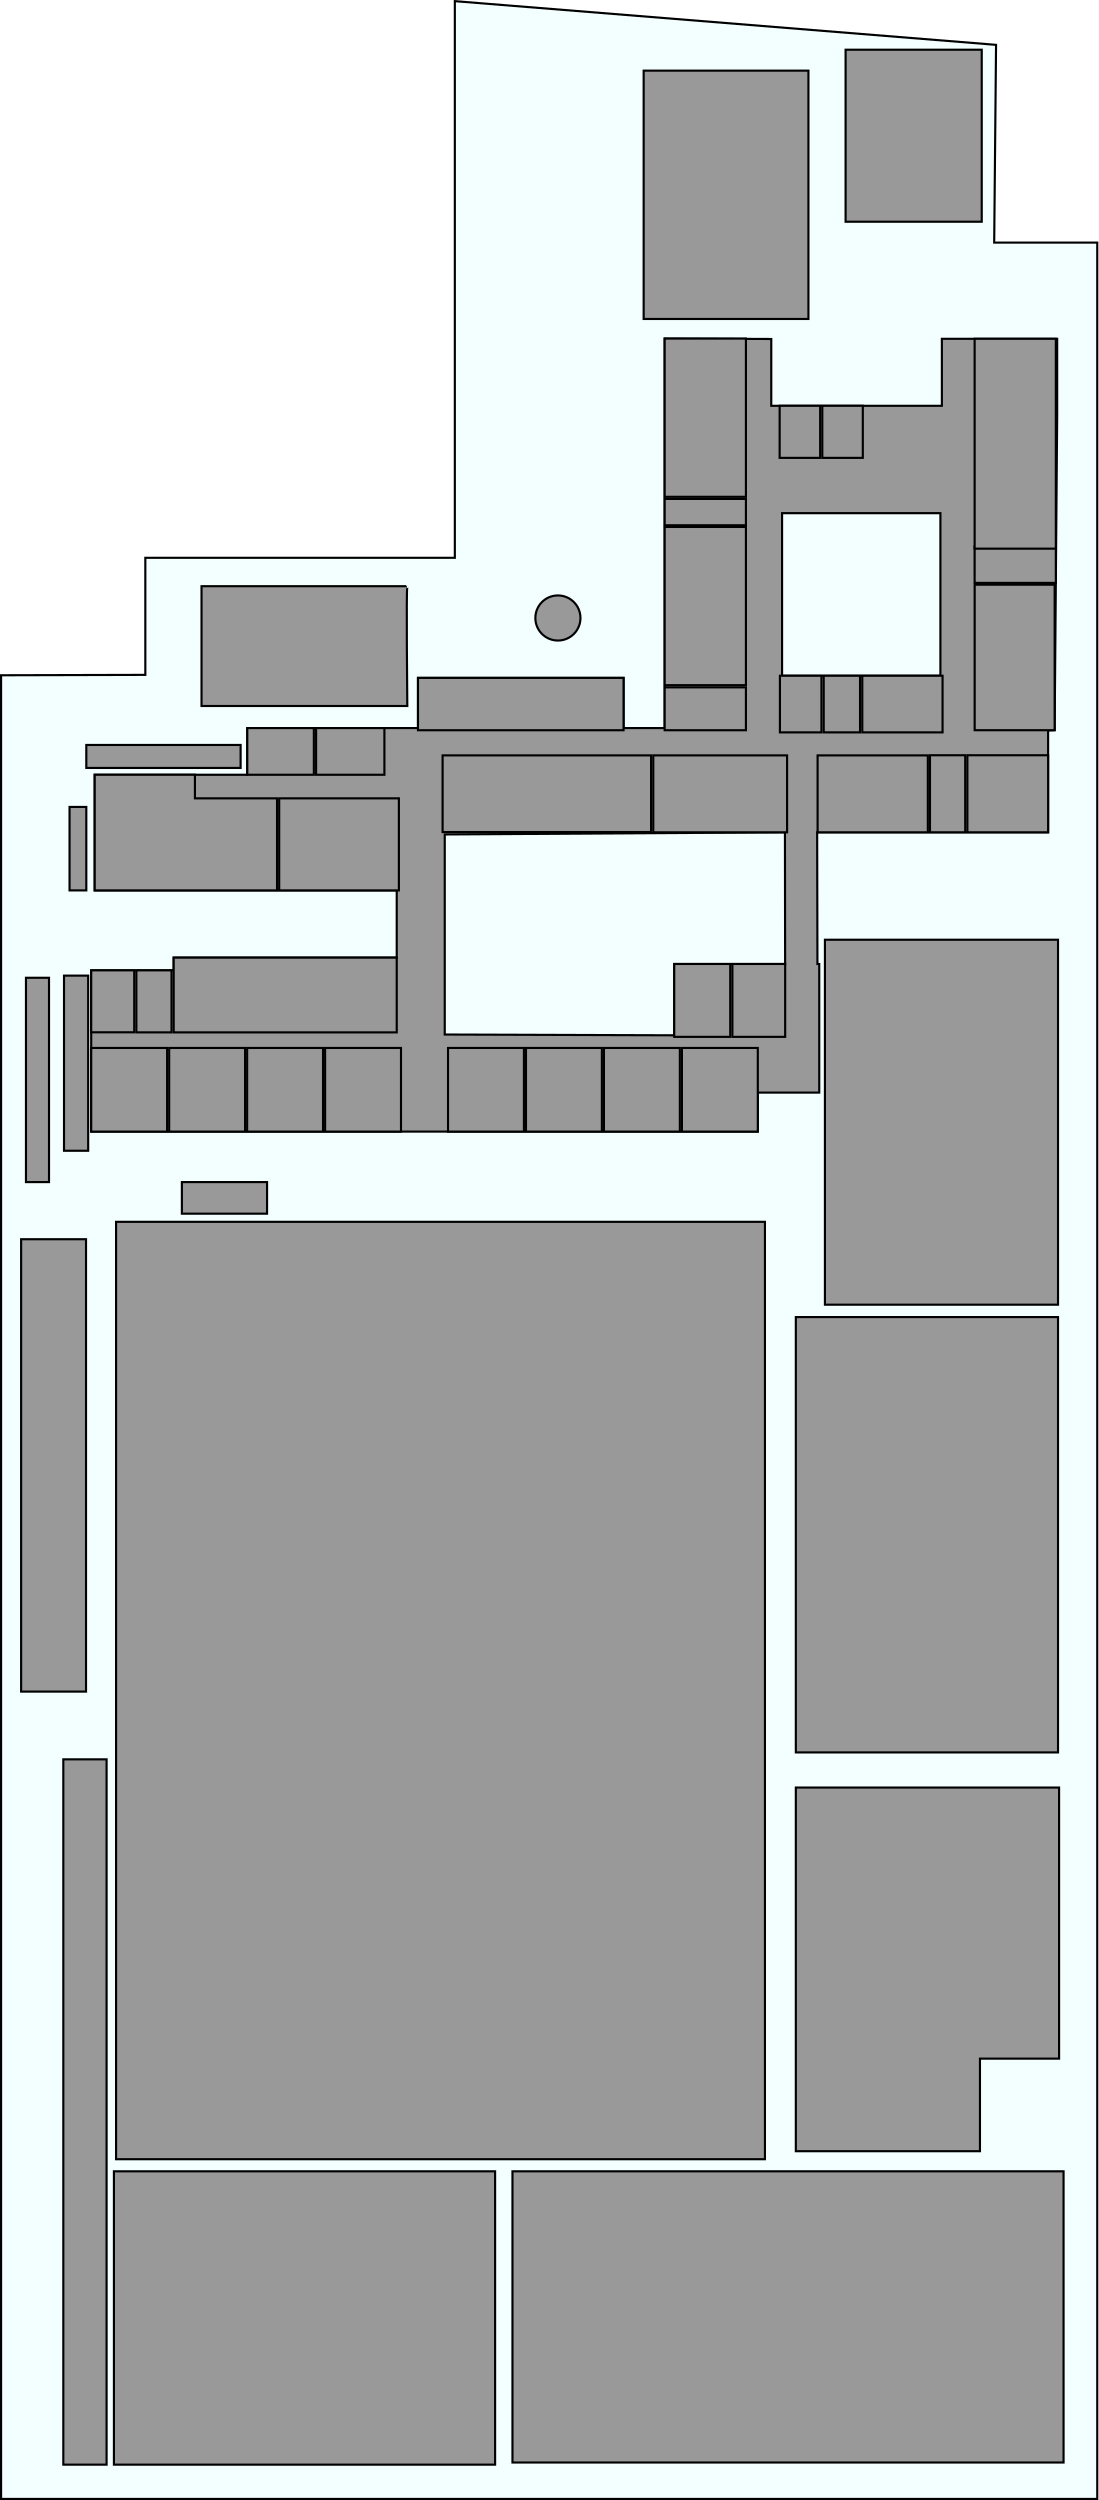
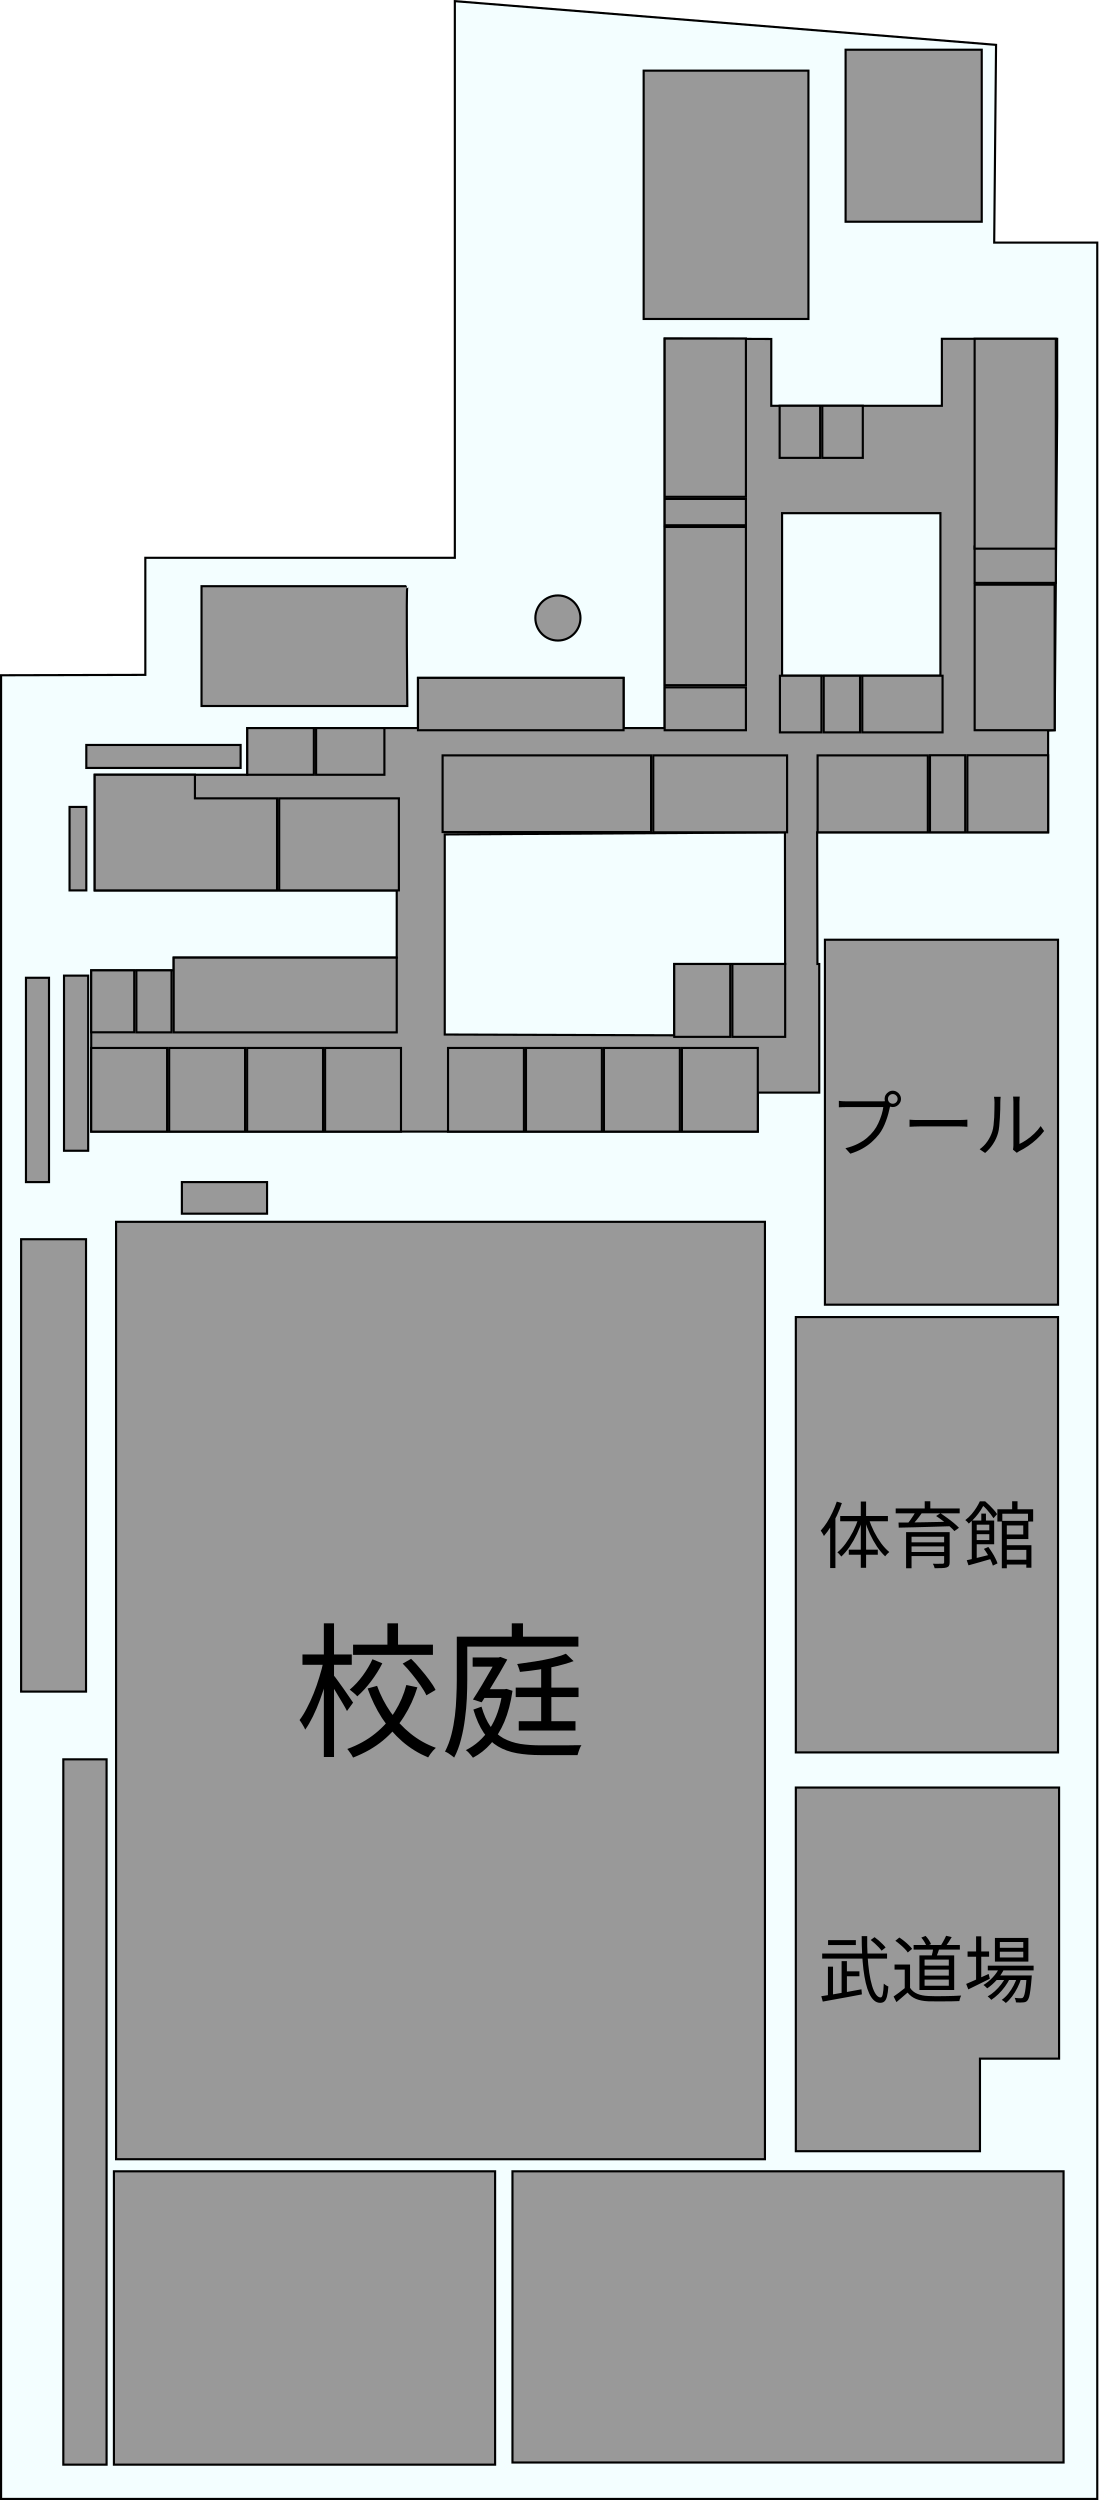
<svg xmlns="http://www.w3.org/2000/svg" width="127.858mm" height="291.028mm" viewBox="0 0 127.858 291.028" version="1.1" id="svg5" xml:space="preserve">
  <defs id="defs2">
+     <rect x="98.762" y="682" width="200.8" height="97" id="rect1" />
    <rect x="221.957" y="452.329" width="33.662" height="25.322" id="rect6242" />
    <rect x="203.971" y="482.75" width="35.894" height="26.724" id="rect5818" />
    <rect x="387.819" y="249.959" width="51.988" height="23.519" id="rect2999" />
    <rect x="262.133" y="687.026" width="205.255" height="110.758" id="rect2566" />
    <clipPath clipPathUnits="userSpaceOnUse" id="clipPath413">
      <rect style="fill:#999999;stroke:#b3b3b3;stroke-width:1;stop-color:#000000" id="rect415" width="68.039" height="159.657" x="73.197" y="64.845" transform="rotate(20)" />
    </clipPath>
    <clipPath clipPathUnits="userSpaceOnUse" id="clipPath435">
      <rect style="fill:#999999;stroke:#b3b3b3;stroke-width:1;stop-color:#000000" id="rect437" width="112.2" height="169.863" x="-47.937" y="81.979" />
    </clipPath>
    <clipPath clipPathUnits="userSpaceOnUse" id="clipPath1766">
      <rect style="opacity:1;fill:#999999;stroke:#b3b3b3;stroke-width:1;stop-color:#000000" id="rect1768" width="138.042" height="298.682" x="0" y="40.774" transform="rotate(20)" />
    </clipPath>
    <rect x="262.133" y="687.026" width="205.255" height="110.758" id="rect2566-0" />
    <rect x="262.133" y="687.026" width="205.255" height="110.758" id="rect2566-0-3" />
    <rect x="262.133" y="687.026" width="205.255" height="110.758" id="rect2566-5" />
    <rect x="262.133" y="687.026" width="205.255" height="110.758" id="rect2566-5-4" />
    <rect x="262.133" y="687.026" width="205.255" height="110.758" id="rect2566-5-4-6" />
    <rect x="262.133" y="687.026" width="205.255" height="110.758" id="rect2566-5-4-6-4" />
    <rect x="262.133" y="687.026" width="205.255" height="110.758" id="rect2566-5-4-6-4-1" />
    <rect x="203.971" y="482.75" width="35.894" height="26.724" id="rect5818-2" />
    <rect x="203.971" y="482.75" width="35.894" height="26.724" id="rect5818-0" />
    <rect x="203.971" y="482.75" width="35.894" height="26.724" id="rect5818-6" />
    <rect x="203.971" y="482.75" width="35.894" height="26.724" id="rect5818-3" />
    <rect x="203.971" y="482.75" width="35.894" height="26.724" id="rect5818-31" />
    <rect x="203.971" y="482.75" width="35.894" height="26.724" id="rect5818-9" />
    <rect x="203.971" y="482.75" width="35.894" height="26.724" id="rect5818-8" />
    <rect x="203.971" y="482.75" width="61.913" height="22.474" id="rect5818-0-9" />
    <rect x="221.957" y="452.329" width="33.662" height="25.322" id="rect6242-3" />
    <rect x="203.971" y="482.75" width="54.861" height="26.371" id="rect5818-0-0" />
    <rect x="203.971" y="482.75" width="74.66" height="24.073" id="rect5818-0-0-1" />
    <rect x="221.957" y="452.329" width="33.662" height="25.322" id="rect6242-3-6" />
    <rect x="203.971" y="482.75" width="61.913" height="22.474" id="rect5818-0-9-8" />
    <rect x="203.971" y="482.75" width="113.018" height="24.474" id="rect5818-0-9-8-5" />
    <rect x="203.971" y="482.75" width="61.913" height="22.474" id="rect5818-0-9-8-1" />
    <rect x="203.971" y="482.75" width="61.913" height="22.474" id="rect5818-0-9-8-1-6" />
    <rect x="221.957" y="452.329" width="33.662" height="25.322" id="rect6242-3-6-9" />
    <rect x="203.971" y="482.75" width="61.913" height="22.474" id="rect5818-0-9-8-1-6-8" />
    <rect x="203.971" y="482.75" width="61.913" height="22.474" id="rect5818-0-9-8-1-6-8-6" />
    <rect x="203.971" y="482.75" width="61.913" height="22.474" id="rect5818-0-9-8-1-6-8-8" />
    <rect x="203.971" y="482.75" width="61.913" height="22.474" id="rect5818-0-9-8-1-6-8-8-8" />
    <rect x="203.971" y="482.75" width="60.413" height="39.849" id="rect5818-0-9-8-1-6-8-6-6" />
    <rect x="203.971" y="482.75" width="60.413" height="39.849" id="rect5818-0-9-8-1-6-8-6-6-2" />
    <rect x="221.957" y="452.329" width="33.662" height="25.322" id="rect6242-3-6-9-5" />
+     <rect x="98.762" y="682" width="200.8" height="97" id="rect1-9" />
+     <rect x="98.762" y="682" width="200.8" height="97" id="rect1-9-6" />
+     <rect x="98.762" y="682" width="200.8" height="97" id="rect1-9-6-5" />
  </defs>
  <path id="none-20" style="display:inline;fill:#f3feff;fill-opacity:1;opacity:1;paint-order:stroke fill markers;stop-color:#000000;stroke:#000000;stroke-dasharray:none;stroke-opacity:1;stroke-width:0.5" d="M 53.073 0.271 L 53.073 65.057 L 17.043 65.057 L 17.043 78.687 L 0.25 78.733 L 0.25 290.778 L 127.608 290.778 L 127.608 28.366 L 115.609 28.366 C 115.681 20.799 115.754 12.905 115.826 5.337 Z" />
  <path id="none-19" style="fill:#999999;fill-opacity:1;opacity:1;paint-order:stroke fill markers;stop-color:#000000;stroke:#000000;stroke-dasharray:none;stroke-opacity:1;stroke-width:0.5" d="M 77.5 39.539 L 77.5 84.882 L 72.464 84.882 L 72.464 79.039 L 48.783 79.039 L 48.783 84.882 L 28.912 84.882 L 28.912 90.316 L 11.15 90.316 L 11.15 103.528 L 46.309 103.528 L 46.309 111.605 L 20.343 111.605 L 20.343 113.084 L 10.742 113.084 L 10.742 131.608 L 51.649 131.608 L 88.093 131.608 L 88.093 127.063 L 95.244 127.063 L 95.244 112.343 L 95.033 112.343 L 95.001 96.765 L 121.888 96.765 L 121.888 84.914 L 122.647 84.879 L 122.941 48.437 L 122.941 39.564 L 109.769 39.564 L 109.769 47.363 L 89.659 47.363 L 89.659 39.586 Z M 90.917 59.613 L 109.599 59.613 L 109.599 78.789 L 90.917 78.789 Z M 91.501 96.765 L 91.522 112.343 L 78.614 112.343 L 78.614 120.647 L 51.649 120.555 L 51.649 113.084 L 51.649 111.605 L 51.649 97.015 Z" />
  <path id="none-18" style="fill:#999999;opacity:1;paint-order:stroke fill markers;stop-color:#000000;stroke:#000000;stroke-width:0.5" d="M 108.385 88.044 L 112.238 88.044 L 112.238 96.765 L 108.385 96.765 Z" />
  <path id="none-17" style="fill:#999999;opacity:1;paint-order:stroke fill markers;stop-color:#000000;stroke:#000000;stroke-width:0.5" d="M 77.5 80.141 L 86.708 80.141 L 86.708 84.882 L 77.5 84.882 Z" />
  <path id="none-16" style="fill:#999999;opacity:1;paint-order:stroke fill markers;stop-color:#000000;stroke:#000000;stroke-width:0.5" d="M 77.5 58.205 L 86.708 58.205 L 86.708 61.021 L 77.5 61.021 Z" />
  <path id="none-15" style="fill:#999999;opacity:1;paint-order:stroke fill markers;stop-color:#000000;stroke:#000000;stroke-width:0.5" d="M 90.917 78.789 L 95.501 78.789 L 95.501 85.132 L 90.917 85.132 Z" />
  <path id="none-14" style="fill:#999999;opacity:1;paint-order:stroke fill markers;stop-color:#000000;stroke:#000000;stroke-width:0.5" d="M 96.013 78.789 L 99.993 78.789 L 99.993 85.132 L 96.013 85.132 Z" />
  <path id="none-13" style="fill:#999999;paint-order:stroke fill markers;stop-color:#000000;stroke:#000000;stroke-width:0.5" d="M 95.85 47.363 L 100.315 47.363 L 100.315 53.176 L 95.85 53.176 Z" />
  <path id="none-12" style="fill:#999999;opacity:1;paint-order:stroke fill markers;stop-color:#000000;stroke:#000000;stroke-width:0.5" d="M 113.582 63.745 L 122.785 63.745 L 122.785 67.73 L 113.582 67.73 Z" />
  <path id="none-10" style="fill:#999999;opacity:1;paint-order:stroke fill markers;stop-color:#000000;stroke:#000000;stroke-width:0.5" d="M 7.496 204.932 L 12.282 204.932 L 12.282 286.788 L 7.496 286.788 Z" />
  <path id="none-9" style="fill:#999999;opacity:1;paint-order:stroke fill markers;stop-color:#000000;stroke:#000000;stroke-width:0.5" d="M 2.584 144.385 L 9.889 144.385 L 9.889 196.796 L 2.584 196.796 Z" />
  <path id="none-8" style="fill:#999999;opacity:1;paint-order:stroke fill markers;stop-color:#000000;stroke:#000000;stroke-width:0.5" d="M 3.148 113.949 L 5.58 113.949 L 5.58 137.484 L 3.148 137.484 Z" />
  <path id="none-7" style="fill:#999999;opacity:1;paint-order:stroke fill markers;stop-color:#000000;stroke:#000000;stroke-width:0.5" d="M 7.577 113.699 L 10.139 113.699 L 10.139 133.836 L 7.577 133.836 Z" />
  <path id="none-6" style="fill:#999999;opacity:1;paint-order:stroke fill markers;stop-color:#000000;stroke:#000000;stroke-width:0.5" d="M 21.298 137.734 L 30.963 137.734 L 30.963 141.161 L 21.298 141.161 Z" />
  <path id="none-5" style="fill:#999999;fill-opacity:1;opacity:1;paint-order:stroke fill markers;stop-color:#000000;stroke:#000000;stroke-dasharray:none;stroke-opacity:1;stroke-width:0.5" d="M 23.585 68.364 L 23.585 82.061 L 47.288 82.061 C 47.288 82.061 47.156 68.299 47.288 68.364 Z" />
  <path id="none-4" style="fill:#999999;opacity:1;paint-order:stroke fill markers;stop-color:#000000;stroke:#000000;stroke-width:0.5" d="M 8.221 94.062 L 9.922 94.062 L 9.922 103.528 L 8.221 103.528 Z" />
  <path id="none-3" style="fill:#999999;opacity:1;paint-order:stroke fill markers;stop-color:#000000;stroke:#000000;stroke-width:0.5" d="M 10.172 86.847 L 27.884 86.847 L 27.884 89.272 L 10.172 89.272 Z" />
  <path id="none-2" style="fill:#999999;opacity:1;paint-order:stroke fill markers;stop-color:#000000;stroke:#000000;stroke-width:0.5" d="M 85.383 112.343 L 91.277 112.343 L 91.277 120.577 L 85.383 120.577 Z" />
  <path id="none-1" style="fill:#999999;paint-order:stroke fill markers;stop-color:#000000;stroke:#000000;stroke-width:0.5" d="M 36.923 84.882 L 44.623 84.882 L 44.623 90.066 L 36.923 90.066 Z" />
-   <path id="rect3473" style="fill:#999999;opacity:1;paint-order:stroke fill markers;stop-color:#000000;stroke:#000000;stroke-width:0.5" d="M 16 113.084 L 19.843 113.084 L 19.843 120.055 L 16 120.055 Z" />
+   <path id="none-21" style="fill:#999999;opacity:1;paint-order:stroke fill markers;stop-color:#000000;stroke:#000000;stroke-width:0.5" d="M 16 113.084 L 19.843 113.084 L 19.843 120.055 L 16 120.055 Z" />
  <path id="audiovisual_hall" style="fill:#999999;opacity:1;paint-order:stroke fill markers;stop-color:#000000;stroke:#000000;stroke-width:0.5" d="M 75.054 8.349 L 93.985 8.349 L 93.985 37.007 L 75.054 37.007 Z" />
  <path id="nishi_hall" style="fill:#999999;opacity:1;paint-order:stroke fill markers;stop-color:#000000;stroke:#000000;stroke-width:0.5" d="M 98.562 5.913 L 114.16 5.913 L 114.16 25.686 L 98.562 25.686 Z" />
  <path id="WC-4" style="display:inline;fill:#999999;opacity:1;paint-order:stroke fill markers;stop-color:#000000;stroke:#000000;stroke-width:0.5" d="M 100.505 78.789 L 109.599 78.789 L 109.599 85.132 L 100.505 85.132 Z" />
  <path id="WC-3" style="display:inline;fill:#999999;opacity:1;paint-order:stroke fill markers;stop-color:#000000;stroke:#000000;stroke-width:0.5" d="M 90.885 47.363 L 95.35 47.363 L 95.35 53.176 L 90.885 53.176 Z" />
  <path id="WC-2" style="display:inline;fill:#999999;opacity:1;paint-order:stroke fill markers;stop-color:#000000;stroke:#000000;stroke-width:0.5" d="M 78.614 112.343 L 84.884 112.343 L 84.884 120.577 L 78.614 120.577 Z" />
  <path id="WC-1" style="display:inline;fill:#999999;opacity:1;paint-order:stroke fill markers;stop-color:#000000;stroke:#000000;stroke-width:0.5" d="M 10.742 113.084 L 15.501 113.084 L 15.501 120.046 L 10.742 120.046 Z" />
  <path id="WC-0" style="display:inline;fill:#999999;paint-order:stroke fill markers;stop-color:#000000;stroke:#000000;stroke-width:0.5" d="M 28.912 84.882 L 36.411 84.882 L 36.411 90.066 L 28.912 90.066 Z" />
  <path id="pool" style="fill:#999999;opacity:1;paint-order:stroke fill markers;stop-color:#000000;stroke:#000000;stroke-width:0.5" d="M 96.156 109.52 L 123.041 109.52 L 123.041 151.755 L 96.156 151.755 Z" />
  <path id="1A" style="fill:#999999;paint-order:stroke fill markers;stop-color:#000000;stroke:#000000;stroke-width:0.495" d="M 79.507 122.118 L 88.093 122.118 L 88.093 131.608 L 79.507 131.608 Z" />
  <path id="1B" style="fill:#999999;paint-order:stroke fill markers;stop-color:#000000;stroke:#000000;stroke-width:0.495" d="M 70.431 122.118 L 79.017 122.118 L 79.017 131.608 L 70.431 131.608 Z" />
  <path id="1C" style="fill:#999999;paint-order:stroke fill markers;stop-color:#000000;stroke:#000000;stroke-width:0.495" d="M 61.355 122.118 L 69.941 122.118 L 69.941 131.608 L 61.355 131.608 Z" />
  <path id="1D" style="fill:#999999;paint-order:stroke fill markers;stop-color:#000000;stroke:#000000;stroke-width:0.495" d="M 52.279 122.118 L 60.865 122.118 L 60.865 131.608 L 52.279 131.608 Z" />
  <path id="1E" style="fill:#999999;paint-order:stroke fill markers;stop-color:#000000;stroke:#000000;stroke-width:0.495" d="M 37.97 122.118 L 46.556 122.118 L 46.556 131.608 L 37.97 131.608 Z" />
  <path id="1F" style="fill:#999999;paint-order:stroke fill markers;stop-color:#000000;stroke:#000000;stroke-width:0.495" d="M 28.894 122.118 L 37.48 122.118 L 37.48 131.608 L 28.894 131.608 Z" />
  <path id="1G" style="fill:#999999;paint-order:stroke fill markers;stop-color:#000000;stroke:#000000;stroke-width:0.495" d="M 19.818 122.118 L 28.404 122.118 L 28.404 131.608 L 19.818 131.608 Z" />
  <path id="1H" style="fill:#999999;opacity:1;paint-order:stroke fill markers;stop-color:#000000;stroke:#000000;stroke-width:0.495" d="M 10.742 122.118 L 19.328 122.118 L 19.328 131.608 L 10.742 131.608 Z" />
  <path id="gym" style="fill:#999999;opacity:1;paint-order:stroke fill markers;stop-color:#000000;stroke:#000000;stroke-width:0.5" d="M 92.769 153.448 L 123.041 153.448 L 123.041 203.876 L 92.769 203.876 Z" />
  <path id="martial_arts_field" style="fill:#999999;fill-opacity:1;opacity:1;paint-order:stroke fill markers;stop-color:#000000;stroke:#000000;stroke-dasharray:none;stroke-opacity:1;stroke-width:0.5" d="M 92.769 208.216 L 92.769 250.299 L 113.954 250.299 L 113.954 239.523 L 123.164 239.523 L 123.164 208.216 L 113.954 208.216 Z" />
  <path id="tennis" style="fill:#999999;opacity:1;paint-order:stroke fill markers;stop-color:#000000;stroke:#000000;stroke-width:0.5" d="M 59.782 252.89 L 123.685 252.89 L 123.685 286.538 L 59.782 286.538 Z" />
  <path id="handball" style="fill:#999999;opacity:1;paint-order:stroke fill markers;stop-color:#000000;stroke:#000000;stroke-width:0.5" d="M 13.387 252.89 L 57.511 252.89 L 57.511 286.788 L 13.387 286.788 Z" />
  <path id="the_student_council_room" style="fill:#999999;fill-opacity:1;opacity:1;paint-order:stroke fill markers;stop-color:#000000;stroke:#000000;stroke-dasharray:none;stroke-opacity:1;stroke-width:0.5" d="M 11.15 90.316 L 11.15 103.528 L 22.567 103.528 L 32.126 103.528 L 32.126 93.062 L 22.567 93.062 L 22.567 90.316 Z" />
  <path id="janitorial_room" style="fill:#999999;opacity:1;paint-order:stroke fill markers;stop-color:#000000;stroke:#000000;stroke-width:0.5" d="M 32.627 93.062 L 46.309 93.062 L 46.309 103.528 L 32.627 103.528 Z" />
  <path id="corporate_planning_office" style="fill:#999999;opacity:1;paint-order:stroke fill markers;stop-color:#000000;stroke:#000000;stroke-width:0.5" d="M 51.649 88.06 L 75.669 88.06 L 75.669 96.734 L 51.649 96.734 Z" />
  <path id="principals_office" style="fill:#999999;opacity:1;paint-order:stroke fill markers;stop-color:#000000;stroke:#000000;stroke-width:0.5" d="M 76.174 88.06 L 91.501 88.06 L 91.501 96.765 L 76.174 96.765 Z" />
  <path id="health_room" style="fill:#999999;opacity:1;paint-order:stroke fill markers;stop-color:#000000;stroke:#000000;stroke-width:0.5" d="M 95.303 88.062 L 107.885 88.062 L 107.885 96.765 L 95.303 96.765 Z" />
  <path id="japanese_style_room" style="fill:#999999;paint-order:stroke fill markers;stop-color:#000000;stroke:#000000;stroke-width:0.5" d="M 112.738 88.044 L 121.888 88.044 L 121.888 96.765 L 112.738 96.765 Z" />
  <path id="home_economics_room" style="fill:#999999;opacity:1;paint-order:stroke fill markers;stop-color:#000000;stroke:#000000;stroke-width:0.5" d="M 113.586 68.19 L 122.647 68.19 L 122.647 84.879 L 113.586 84.879 Z" />
  <path id="food_class" style="fill:#999999;opacity:1;paint-order:stroke fill markers;stop-color:#000000;stroke:#000000;stroke-width:0.5" d="M 113.583 39.564 L 122.785 39.564 L 122.785 63.745 L 113.583 63.745 Z" />
  <path id="pc_room" style="fill:#999999;opacity:1;paint-order:stroke fill markers;stop-color:#000000;stroke:#000000;stroke-width:0.5" d="M 77.5 61.468 L 86.708 61.468 L 86.708 79.638 L 77.5 79.638 Z" />
  <path id="ll_room" style="fill:#999999;paint-order:stroke fill markers;stop-color:#000000;stroke:#000000;stroke-width:0.5" d="M 77.5 39.539 L 86.708 39.539 L 86.708 57.709 L 77.5 57.709 Z" />
  <path id="fountain" style="opacity:1;fill:#999999;stroke:#000000;stroke-width:0.5;paint-order:stroke fill markers;stop-color:#000000" d="m 67.447,71.942 a 2.5,2.5 0 0 1 -2.5,2.5 2.5,2.5 0 0 1 -2.5,-2.5 2.5,2.5 0 0 1 2.5,-2.5 2.5,2.5 0 0 1 2.5,2.5 z" />
  <path id="grand" style="display:inline;fill:#999999;opacity:1;paint-order:stroke fill markers;stop-color:#000000;stroke:#000000;stroke-width:0.5" d="M 13.637 142.359 L 88.922 142.359 L 88.922 251.232 L 13.637 251.232 Z" />
  <path id="students_entrance" style="fill:#999999;opacity:1;paint-order:stroke fill markers;stop-color:#000000;stroke:#000000;stroke-width:0.5" d="M 20.343 111.605 L 46.059 111.605 L 46.059 120.056 L 20.343 120.056 Z" />
  <path id="teachers_entrance" style="fill:#999999;opacity:1;paint-order:stroke fill markers;stop-color:#000000;stroke:#000000;stroke-width:0.5" d="M 48.783 79.039 L 72.464 79.039 L 72.464 84.882 L 48.783 84.882 Z" />
+   <path d="M 41.102 191.461 L 50.399 191.461 L 50.399 192.647 L 41.102 192.647 Z M 45.099 188.972 L 46.335 188.972 L 46.335 192.02 L 45.099 192.02 Z M 43.355 193.155 L 44.506 193.629 C 44.156 194.329 43.721 195.023 43.202 195.712 C 42.694 196.389 42.158 196.976 41.593 197.473 C 41.492 197.348 41.351 197.213 41.17 197.066 C 41.001 196.919 40.848 196.795 40.713 196.694 C 41.255 196.242 41.763 195.695 42.237 195.051 C 42.711 194.396 43.084 193.764 43.355 193.155 Z M 46.877 193.663 L 47.859 193.104 C 48.231 193.465 48.598 193.866 48.959 194.306 C 49.332 194.735 49.671 195.158 49.975 195.576 C 50.292 195.994 50.534 196.378 50.704 196.728 L 49.637 197.354 C 49.479 197.004 49.247 196.615 48.943 196.186 C 48.649 195.757 48.322 195.322 47.96 194.882 C 47.61 194.442 47.249 194.035 46.877 193.663 Z M 43.896 196.253 C 44.291 197.348 44.816 198.37 45.471 199.318 C 46.137 200.267 46.91 201.096 47.791 201.808 C 48.672 202.519 49.654 203.072 50.737 203.467 L 50.416 203.789 C 50.303 203.924 50.196 204.06 50.094 204.195 C 49.992 204.342 49.908 204.472 49.84 204.585 C 48.734 204.122 47.729 203.501 46.826 202.722 C 45.923 201.932 45.133 201.017 44.455 199.979 C 43.789 198.94 43.236 197.8 42.796 196.558 Z M 47.3 196.152 L 48.587 196.423 C 48.214 197.642 47.695 198.776 47.029 199.826 C 46.374 200.876 45.556 201.808 44.574 202.62 C 43.603 203.422 42.446 204.082 41.102 204.602 C 41.057 204.5 40.995 204.387 40.916 204.263 C 40.837 204.15 40.752 204.031 40.662 203.907 C 40.583 203.783 40.504 203.681 40.425 203.602 C 41.689 203.14 42.779 202.536 43.693 201.791 C 44.619 201.046 45.381 200.193 45.979 199.234 C 46.578 198.274 47.018 197.247 47.3 196.152 Z M 35.21 192.596 L 40.95 192.596 L 40.95 193.798 L 35.21 193.798 Z M 37.699 188.972 L 38.884 188.972 L 38.884 204.534 L 37.699 204.534 Z M 37.665 193.358 L 38.461 193.629 C 38.325 194.306 38.156 195.006 37.953 195.728 C 37.75 196.451 37.518 197.162 37.258 197.862 C 36.999 198.562 36.722 199.211 36.429 199.809 C 36.135 200.408 35.836 200.921 35.531 201.35 C 35.464 201.181 35.362 200.989 35.227 200.775 C 35.102 200.56 34.984 200.379 34.871 200.233 C 35.164 199.849 35.447 199.392 35.718 198.861 C 36 198.331 36.265 197.755 36.514 197.134 C 36.762 196.513 36.982 195.881 37.174 195.237 C 37.377 194.594 37.541 193.967 37.665 193.358 Z M 38.8 194.983 C 38.912 195.096 39.076 195.305 39.291 195.61 C 39.505 195.903 39.736 196.225 39.985 196.575 C 40.233 196.925 40.459 197.252 40.662 197.557 C 40.877 197.862 41.023 198.077 41.102 198.201 L 40.391 199.183 C 40.29 198.968 40.137 198.692 39.934 198.353 C 39.742 198.014 39.533 197.665 39.307 197.303 C 39.093 196.931 38.884 196.592 38.681 196.287 C 38.489 195.971 38.331 195.723 38.207 195.542 Z M 55.022 192.951 L 58.205 192.951 L 58.205 194.018 L 55.022 194.018 Z M 56.139 196.643 L 58.933 196.643 L 58.933 197.659 L 56.139 197.659 Z M 60.034 196.457 L 67.349 196.457 L 67.349 197.557 L 60.034 197.557 Z M 60.389 200.368 L 66.993 200.368 L 66.993 201.452 L 60.389 201.452 Z M 62.997 193.629 L 64.183 193.629 L 64.183 200.961 L 62.997 200.961 Z M 57.866 192.951 L 58.036 192.951 L 58.239 192.884 L 59.052 193.188 C 58.792 193.663 58.493 194.188 58.154 194.763 C 57.816 195.339 57.466 195.92 57.104 196.507 C 56.754 197.094 56.41 197.648 56.072 198.167 L 55.056 197.845 C 55.394 197.326 55.738 196.773 56.088 196.186 C 56.45 195.587 56.783 195.017 57.087 194.475 C 57.404 193.922 57.663 193.465 57.866 193.104 Z M 65.876 192.511 L 66.773 193.375 C 66.243 193.578 65.622 193.764 64.911 193.934 C 64.211 194.103 63.483 194.244 62.726 194.357 C 61.97 194.47 61.236 194.56 60.525 194.628 C 60.502 194.504 60.457 194.351 60.389 194.171 C 60.333 193.99 60.271 193.838 60.203 193.713 C 60.88 193.623 61.575 193.521 62.286 193.409 C 62.997 193.296 63.669 193.166 64.301 193.019 C 64.933 192.861 65.458 192.692 65.876 192.511 Z M 56.054 198.675 C 56.325 199.612 56.67 200.379 57.087 200.978 C 57.516 201.565 58.019 202.022 58.594 202.349 C 59.181 202.665 59.836 202.886 60.559 203.01 C 61.293 203.123 62.094 203.179 62.963 203.179 L 63.607 203.179 L 64.657 203.179 L 65.859 203.179 C 66.265 203.168 66.632 203.162 66.96 203.162 L 67.688 203.162 C 67.62 203.252 67.558 203.365 67.501 203.501 C 67.445 203.636 67.394 203.777 67.349 203.924 C 67.304 204.071 67.264 204.201 67.231 204.314 L 66.35 204.314 L 62.929 204.314 C 61.913 204.314 60.993 204.24 60.169 204.094 C 59.345 203.947 58.611 203.681 57.968 203.298 C 57.336 202.925 56.783 202.395 56.309 201.706 C 55.834 201.006 55.434 200.109 55.106 199.014 Z M 58.51 196.643 L 58.747 196.643 L 58.967 196.609 L 59.661 196.829 C 59.458 198.218 59.142 199.42 58.713 200.436 C 58.284 201.441 57.759 202.287 57.138 202.976 C 56.529 203.665 55.834 204.212 55.056 204.618 C 54.999 204.528 54.92 204.427 54.818 204.314 L 54.514 203.975 C 54.412 203.873 54.316 203.794 54.226 203.738 C 55.343 203.185 56.269 202.355 57.003 201.249 C 57.748 200.131 58.25 198.669 58.51 196.863 Z M 59.577 188.972 L 60.88 188.972 L 60.88 191.14 L 59.577 191.14 Z M 53.785 190.53 L 67.332 190.53 L 67.332 191.681 L 53.785 191.681 Z M 53.176 190.53 L 54.395 190.53 L 54.395 195.559 C 54.395 196.214 54.378 196.931 54.344 197.71 C 54.31 198.477 54.237 199.273 54.124 200.097 C 54.023 200.91 53.87 201.706 53.667 202.485 C 53.475 203.252 53.21 203.958 52.871 204.602 C 52.792 204.534 52.685 204.449 52.549 204.348 C 52.425 204.257 52.295 204.167 52.16 204.077 C 52.024 203.998 51.906 203.941 51.804 203.907 C 52.12 203.298 52.369 202.637 52.549 201.926 C 52.73 201.215 52.865 200.487 52.956 199.742 C 53.046 198.997 53.102 198.268 53.125 197.557 C 53.159 196.835 53.176 196.169 53.176 195.559 Z" id="label-0" style="-inkscape-font-specification:'Noto Sans JP';font-family:'Noto Sans JP';font-size:64px;letter-spacing:0px;line-height:0.9;paint-order:stroke fill markers;stroke-width:1.5;text-align:center;text-anchor:middle;text-orientation:upright;white-space:pre;word-spacing:0px" aria-label="校庭" />
+   <path d="M 97.411 174.805 L 98.003 174.975 C 97.845 175.454 97.656 175.928 97.436 176.397 C 97.216 176.86 96.976 177.297 96.716 177.709 C 96.463 178.121 96.194 178.488 95.912 178.81 C 95.895 178.759 95.864 178.694 95.819 178.615 C 95.774 178.536 95.726 178.457 95.675 178.378 C 95.63 178.293 95.585 178.229 95.54 178.183 C 95.794 177.907 96.036 177.588 96.268 177.227 C 96.499 176.86 96.711 176.47 96.903 176.058 C 97.1 175.646 97.27 175.229 97.411 174.805 Z M 96.64 176.981 L 97.233 176.38 L 97.25 176.388 L 97.25 182.544 L 96.64 182.544 Z M 100.205 174.797 L 100.823 174.797 L 100.823 182.51 L 100.205 182.51 Z M 97.809 176.482 L 103.363 176.482 L 103.363 177.091 L 97.809 177.091 Z M 98.808 180.402 L 102.186 180.402 L 102.186 180.986 L 98.808 180.986 Z M 101.128 176.795 C 101.291 177.297 101.497 177.797 101.746 178.293 C 101.994 178.785 102.271 179.239 102.575 179.657 C 102.88 180.069 103.196 180.407 103.524 180.673 C 103.45 180.729 103.366 180.805 103.27 180.901 C 103.179 180.997 103.103 181.087 103.041 181.172 C 102.714 180.867 102.398 180.492 102.093 180.046 C 101.794 179.595 101.52 179.103 101.272 178.573 C 101.023 178.037 100.814 177.492 100.645 176.939 Z M 99.934 176.761 L 100.408 176.896 C 100.233 177.467 100.016 178.023 99.756 178.564 C 99.502 179.101 99.22 179.597 98.909 180.055 C 98.599 180.506 98.274 180.887 97.936 181.198 C 97.902 181.147 97.857 181.09 97.8 181.028 C 97.749 180.966 97.696 180.907 97.639 180.85 C 97.583 180.794 97.529 180.749 97.478 180.715 C 97.811 180.45 98.133 180.105 98.444 179.682 C 98.754 179.259 99.039 178.796 99.299 178.293 C 99.558 177.785 99.77 177.275 99.934 176.761 Z M 105.479 178.361 L 110.128 178.361 L 110.128 178.895 L 106.114 178.895 L 106.114 182.561 L 105.479 182.561 Z M 109.908 178.361 L 110.551 178.361 L 110.551 181.883 C 110.551 182.053 110.523 182.182 110.466 182.273 C 110.416 182.363 110.325 182.428 110.195 182.468 C 110.06 182.513 109.879 182.538 109.654 182.544 C 109.428 182.555 109.146 182.561 108.807 182.561 C 108.79 182.482 108.762 182.391 108.722 182.29 C 108.683 182.194 108.64 182.109 108.595 182.036 C 108.765 182.041 108.925 182.044 109.078 182.044 C 109.23 182.044 109.366 182.041 109.484 182.036 L 109.73 182.036 C 109.797 182.036 109.843 182.022 109.865 181.993 C 109.893 181.971 109.908 181.931 109.908 181.875 Z M 105.852 179.547 L 110.17 179.547 L 110.17 180.021 L 105.852 180.021 Z M 104.269 175.601 L 111.719 175.601 L 111.719 176.168 L 104.269 176.168 Z M 106.622 175.94 L 107.308 176.143 C 107.128 176.403 106.927 176.668 106.707 176.939 C 106.487 177.21 106.287 177.441 106.106 177.633 L 105.598 177.438 C 105.711 177.303 105.829 177.148 105.954 176.973 C 106.083 176.798 106.205 176.62 106.318 176.439 C 106.436 176.259 106.538 176.092 106.622 175.94 Z M 108.976 176.482 L 109.484 176.151 C 109.733 176.315 109.992 176.499 110.263 176.702 C 110.54 176.899 110.799 177.1 111.042 177.303 C 111.285 177.506 111.482 177.69 111.635 177.853 L 111.101 178.234 C 110.96 178.065 110.771 177.879 110.534 177.675 C 110.297 177.467 110.043 177.258 109.772 177.049 C 109.501 176.84 109.236 176.651 108.976 176.482 Z M 104.599 177.244 C 104.977 177.244 105.403 177.241 105.877 177.235 C 106.357 177.224 106.868 177.215 107.41 177.21 C 107.952 177.198 108.508 177.187 109.078 177.176 C 109.654 177.165 110.224 177.153 110.788 177.142 L 110.754 177.667 C 110.015 177.69 109.273 177.712 108.527 177.735 C 107.782 177.757 107.074 177.777 106.402 177.794 C 105.731 177.811 105.138 177.825 104.624 177.836 Z M 105.852 180.673 L 110.145 180.673 L 110.145 181.147 L 105.852 181.147 Z M 107.647 174.763 L 108.299 174.763 L 108.299 175.872 L 107.647 175.872 Z M 116.884 181.57 L 119.805 181.57 L 119.805 182.129 L 116.884 182.129 Z M 116.622 177.049 L 117.206 177.049 L 117.206 182.561 L 116.622 182.561 Z M 116.884 177.049 L 119.712 177.049 L 119.712 179.166 L 116.884 179.166 L 116.884 178.632 L 119.119 178.632 L 119.119 177.582 L 116.884 177.582 Z M 116.105 175.694 L 120.271 175.694 L 120.271 177.125 L 119.67 177.125 L 119.67 176.219 L 116.681 176.219 L 116.681 177.125 L 116.105 177.125 Z M 117.824 174.763 L 118.45 174.763 L 118.45 175.982 L 117.824 175.982 Z M 116.884 179.877 L 120.068 179.877 L 120.068 182.501 L 119.475 182.501 L 119.475 180.419 L 116.884 180.419 Z M 114.234 176.202 L 114.776 176.202 L 114.776 177.252 L 114.234 177.252 Z M 113.125 177.007 L 113.701 177.007 L 113.701 181.731 L 113.125 181.731 Z M 113.48 178.15 L 115.453 178.15 L 115.453 178.598 L 113.48 178.598 Z M 112.541 181.629 C 112.783 181.573 113.057 181.511 113.362 181.443 C 113.672 181.37 114 181.291 114.344 181.206 C 114.694 181.116 115.041 181.028 115.385 180.944 L 115.453 181.452 C 114.979 181.593 114.502 181.731 114.022 181.866 C 113.548 181.996 113.122 182.115 112.744 182.222 Z M 114.539 180.309 L 115.047 180.08 C 115.199 180.277 115.346 180.492 115.487 180.723 C 115.634 180.949 115.761 181.175 115.868 181.401 C 115.981 181.621 116.066 181.818 116.122 181.993 L 115.58 182.256 C 115.529 182.081 115.45 181.881 115.343 181.655 C 115.236 181.423 115.112 181.192 114.971 180.96 C 114.835 180.723 114.691 180.506 114.539 180.309 Z M 113.438 177.007 L 115.733 177.007 L 115.733 179.767 L 113.438 179.767 L 113.438 179.284 L 115.165 179.284 L 115.165 177.489 L 113.438 177.489 Z M 114.065 174.771 L 114.403 174.771 L 114.403 174.907 L 114.59 174.907 L 114.59 175.085 C 114.477 175.299 114.336 175.539 114.166 175.804 C 113.997 176.064 113.797 176.329 113.565 176.6 C 113.339 176.865 113.077 177.119 112.778 177.362 C 112.75 177.317 112.71 177.269 112.659 177.218 C 112.614 177.167 112.566 177.119 112.515 177.074 C 112.464 177.023 112.416 176.984 112.371 176.956 C 112.648 176.747 112.893 176.515 113.108 176.261 C 113.322 176.007 113.509 175.753 113.667 175.499 C 113.83 175.24 113.963 174.997 114.065 174.771 Z M 114.226 174.771 L 114.683 174.771 C 114.852 174.918 115.027 175.079 115.208 175.254 C 115.388 175.429 115.555 175.604 115.707 175.779 C 115.86 175.954 115.981 176.115 116.071 176.261 L 115.656 176.736 C 115.566 176.594 115.45 176.431 115.309 176.245 C 115.168 176.058 115.013 175.872 114.844 175.686 C 114.674 175.499 114.505 175.341 114.336 175.212 L 114.226 175.212 Z" id="label-2" style="-inkscape-font-specification:'Noto Sans JP';font-family:'Noto Sans JP';font-size:32px;letter-spacing:0px;line-height:0.9;paint-order:stroke fill markers;stroke-width:1.5;text-align:center;text-orientation:upright;white-space:pre;word-spacing:0px" aria-label="体育館" />
+   <path d="M 101.358 225.837 L 101.807 225.507 C 101.965 225.619 102.126 225.746 102.29 225.888 C 102.453 226.029 102.606 226.173 102.747 226.319 C 102.894 226.46 103.009 226.59 103.094 226.709 L 102.628 227.081 C 102.544 226.963 102.431 226.83 102.29 226.683 C 102.154 226.537 102.005 226.39 101.841 226.243 C 101.677 226.091 101.516 225.955 101.358 225.837 Z M 95.711 227.412 L 103.263 227.412 L 103.263 228.004 L 95.711 228.004 Z M 98.336 229.486 L 100.046 229.486 L 100.046 230.062 L 98.336 230.062 Z M 96.397 225.854 L 99.631 225.854 L 99.631 226.429 L 96.397 226.429 Z M 95.609 232.381 C 95.993 232.325 96.439 232.254 96.947 232.17 C 97.461 232.085 98.003 231.992 98.573 231.89 C 99.149 231.783 99.719 231.679 100.283 231.577 L 100.334 232.17 C 99.798 232.271 99.256 232.373 98.708 232.475 C 98.161 232.576 97.636 232.672 97.133 232.762 C 96.631 232.853 96.18 232.935 95.779 233.008 Z M 97.972 228.301 L 98.59 228.301 L 98.59 232.28 L 97.972 232.28 Z M 96.38 228.944 L 96.973 228.944 L 96.973 232.483 L 96.38 232.483 Z M 100.309 225.388 L 100.952 225.388 C 100.941 226.189 100.955 226.949 100.994 227.666 C 101.039 228.382 101.104 229.04 101.189 229.638 C 101.279 230.231 101.389 230.742 101.519 231.171 C 101.649 231.6 101.799 231.933 101.968 232.17 C 102.137 232.407 102.321 232.525 102.518 232.525 C 102.631 232.525 102.713 232.398 102.764 232.144 C 102.82 231.89 102.86 231.481 102.882 230.917 C 102.95 230.979 103.035 231.044 103.136 231.111 C 103.244 231.174 103.337 231.221 103.416 231.255 C 103.382 231.741 103.328 232.122 103.255 232.398 C 103.187 232.675 103.088 232.87 102.959 232.983 C 102.834 233.095 102.668 233.152 102.459 233.152 C 102.194 233.152 101.954 233.056 101.739 232.864 C 101.531 232.678 101.347 232.412 101.189 232.068 C 101.031 231.718 100.896 231.306 100.783 230.832 C 100.675 230.358 100.585 229.833 100.512 229.257 C 100.444 228.676 100.393 228.061 100.359 227.412 C 100.325 226.757 100.309 226.082 100.309 225.388 Z M 106.354 226.421 L 111.739 226.421 L 111.739 226.954 L 106.354 226.954 Z M 108.665 226.658 L 109.385 226.726 C 109.317 226.94 109.244 227.155 109.165 227.369 C 109.091 227.584 109.021 227.77 108.953 227.928 L 108.428 227.818 C 108.473 227.654 108.518 227.462 108.564 227.242 C 108.614 227.016 108.648 226.822 108.665 226.658 Z M 110.138 225.346 L 110.79 225.498 C 110.672 225.696 110.55 225.893 110.426 226.091 C 110.302 226.283 110.183 226.449 110.071 226.59 L 109.546 226.446 C 109.613 226.339 109.684 226.221 109.757 226.091 C 109.831 225.961 109.901 225.831 109.969 225.701 C 110.042 225.566 110.099 225.447 110.138 225.346 Z M 107.251 225.557 L 107.751 225.363 C 107.886 225.504 108.013 225.665 108.132 225.845 C 108.25 226.026 108.332 226.184 108.377 226.319 L 107.852 226.548 C 107.807 226.412 107.728 226.252 107.615 226.065 C 107.502 225.873 107.381 225.704 107.251 225.557 Z M 105.939 228.69 L 105.939 231.687 L 105.321 231.687 L 105.321 229.283 L 104.135 229.283 L 104.135 228.69 Z M 105.939 231.408 C 106.142 231.718 106.424 231.95 106.786 232.102 C 107.147 232.254 107.573 232.339 108.064 232.356 C 108.295 232.367 108.575 232.376 108.902 232.381 C 109.235 232.381 109.582 232.379 109.944 232.373 C 110.31 232.367 110.663 232.359 111.002 232.348 C 111.341 232.336 111.637 232.322 111.891 232.305 C 111.863 232.35 111.834 232.412 111.806 232.491 C 111.778 232.571 111.753 232.65 111.73 232.729 C 111.707 232.813 111.691 232.887 111.679 232.949 C 111.448 232.96 111.174 232.968 110.858 232.974 C 110.542 232.98 110.215 232.983 109.876 232.983 C 109.537 232.988 109.207 232.988 108.885 232.983 C 108.569 232.983 108.295 232.98 108.064 232.974 C 107.511 232.952 107.037 232.861 106.642 232.703 C 106.252 232.545 105.922 232.297 105.651 231.958 C 105.448 232.139 105.239 232.319 105.024 232.5 C 104.81 232.686 104.587 232.875 104.356 233.067 L 104.025 232.415 C 104.229 232.28 104.446 232.125 104.677 231.95 C 104.914 231.769 105.143 231.588 105.363 231.408 Z M 104.229 225.93 L 104.694 225.549 C 104.881 225.667 105.07 225.806 105.262 225.964 C 105.453 226.116 105.628 226.271 105.786 226.429 C 105.95 226.587 106.083 226.734 106.184 226.87 L 105.676 227.293 C 105.592 227.158 105.468 227.008 105.304 226.844 C 105.146 226.681 104.971 226.52 104.779 226.362 C 104.593 226.198 104.409 226.054 104.229 225.93 Z M 107.632 229.283 L 107.632 229.985 L 110.452 229.985 L 110.452 229.283 Z M 107.632 230.451 L 107.632 231.162 L 110.452 231.162 L 110.452 230.451 Z M 107.632 228.123 L 107.632 228.817 L 110.452 228.817 L 110.452 228.123 Z M 107.031 227.632 L 111.078 227.632 L 111.078 231.662 L 107.031 231.662 Z M 114.99 228.825 L 120.324 228.825 L 120.324 229.376 L 114.99 229.376 Z M 115.946 229.968 L 119.629 229.968 L 119.629 230.493 L 115.946 230.493 Z M 116.353 229.029 L 116.912 229.173 C 116.691 229.641 116.401 230.076 116.04 230.476 C 115.684 230.872 115.311 231.202 114.922 231.467 C 114.894 231.433 114.851 231.391 114.795 231.34 C 114.744 231.289 114.691 231.238 114.634 231.188 C 114.578 231.137 114.527 231.1 114.482 231.078 C 114.871 230.84 115.232 230.544 115.565 230.189 C 115.904 229.833 116.167 229.446 116.353 229.029 Z M 119.511 229.968 L 120.112 229.968 C 120.112 229.968 120.109 230.002 120.104 230.07 C 120.104 230.132 120.101 230.183 120.095 230.222 C 120.05 230.809 120.002 231.284 119.951 231.645 C 119.906 232.006 119.855 232.283 119.799 232.475 C 119.742 232.666 119.675 232.805 119.596 232.889 C 119.528 232.968 119.454 233.022 119.375 233.05 C 119.296 233.079 119.206 233.095 119.104 233.101 C 119.014 233.112 118.893 233.118 118.74 233.118 C 118.594 233.118 118.436 233.112 118.266 233.101 C 118.266 233.022 118.252 232.932 118.224 232.83 C 118.196 232.734 118.162 232.65 118.122 232.576 C 118.28 232.593 118.424 232.604 118.554 232.61 C 118.684 232.616 118.78 232.618 118.842 232.618 C 118.898 232.618 118.946 232.613 118.986 232.602 C 119.031 232.59 119.068 232.565 119.096 232.525 C 119.158 232.469 119.212 232.353 119.257 232.178 C 119.308 232.003 119.353 231.746 119.392 231.408 C 119.438 231.063 119.477 230.618 119.511 230.07 Z M 116.395 227.2 L 116.395 227.869 L 119.121 227.869 L 119.121 227.2 Z M 116.395 226.074 L 116.395 226.743 L 119.121 226.743 L 119.121 226.074 Z M 115.819 225.6 L 119.714 225.6 L 119.714 228.351 L 115.819 228.351 Z M 112.636 227.174 L 115.142 227.174 L 115.142 227.784 L 112.636 227.784 Z M 113.627 225.413 L 114.228 225.413 L 114.228 230.62 L 113.627 230.62 Z M 112.475 230.951 C 112.69 230.86 112.938 230.753 113.22 230.629 C 113.502 230.505 113.804 230.369 114.126 230.222 C 114.448 230.076 114.77 229.932 115.091 229.791 L 115.227 230.349 C 114.792 230.564 114.355 230.781 113.914 231.001 C 113.474 231.216 113.076 231.411 112.721 231.586 Z M 118.436 230.07 L 118.876 230.307 C 118.774 230.663 118.63 231.024 118.444 231.391 C 118.258 231.758 118.049 232.096 117.818 232.407 C 117.586 232.717 117.343 232.971 117.089 233.169 C 117.033 233.107 116.96 233.042 116.869 232.974 C 116.785 232.906 116.7 232.85 116.615 232.805 C 116.881 232.624 117.132 232.387 117.369 232.094 C 117.612 231.8 117.823 231.475 118.004 231.12 C 118.19 230.764 118.334 230.414 118.436 230.07 Z M 117.106 230.087 L 117.547 230.341 C 117.4 230.646 117.211 230.956 116.979 231.272 C 116.754 231.583 116.502 231.871 116.226 232.136 C 115.949 232.401 115.673 232.624 115.396 232.805 C 115.345 232.737 115.28 232.666 115.201 232.593 C 115.128 232.52 115.052 232.458 114.973 232.407 C 115.249 232.254 115.526 232.054 115.802 231.806 C 116.079 231.557 116.33 231.284 116.556 230.984 C 116.787 230.685 116.971 230.386 117.106 230.087 Z" id="label-1" style="-inkscape-font-specification:'Noto Sans JP';font-family:'Noto Sans JP';font-size:32px;letter-spacing:0px;line-height:0.9;paint-order:stroke fill markers;stroke-width:1.5;text-align:center;text-orientation:upright;white-space:pre;word-spacing:0px" aria-label="武道場" />
+   <path d="M 103.367 127.928 C 103.367 128.08 103.421 128.213 103.528 128.326 C 103.641 128.433 103.773 128.487 103.926 128.487 C 104.084 128.487 104.217 128.433 104.324 128.326 C 104.437 128.213 104.493 128.08 104.493 127.928 C 104.493 127.77 104.437 127.637 104.324 127.53 C 104.217 127.417 104.084 127.361 103.926 127.361 C 103.773 127.361 103.641 127.417 103.528 127.53 C 103.421 127.637 103.367 127.77 103.367 127.928 Z M 102.978 127.928 C 102.978 127.753 103.02 127.595 103.105 127.454 C 103.195 127.307 103.311 127.191 103.452 127.107 C 103.593 127.016 103.751 126.971 103.926 126.971 C 104.101 126.971 104.259 127.016 104.4 127.107 C 104.547 127.191 104.662 127.307 104.747 127.454 C 104.837 127.595 104.883 127.753 104.883 127.928 C 104.883 128.103 104.837 128.261 104.747 128.402 C 104.662 128.543 104.547 128.659 104.4 128.749 C 104.259 128.834 104.101 128.876 103.926 128.876 C 103.751 128.876 103.593 128.834 103.452 128.749 C 103.311 128.659 103.195 128.543 103.105 128.402 C 103.02 128.261 102.978 128.103 102.978 127.928 Z M 103.714 128.495 C 103.686 128.552 103.661 128.617 103.638 128.69 C 103.621 128.758 103.604 128.834 103.587 128.919 C 103.542 129.139 103.483 129.384 103.409 129.655 C 103.336 129.926 103.246 130.206 103.138 130.493 C 103.037 130.776 102.918 131.049 102.783 131.315 C 102.647 131.58 102.495 131.823 102.326 132.043 C 102.066 132.37 101.778 132.675 101.462 132.957 C 101.146 133.239 100.785 133.493 100.378 133.719 C 99.972 133.945 99.509 134.14 98.99 134.303 L 98.414 133.668 C 98.967 133.533 99.444 133.364 99.845 133.16 C 100.251 132.957 100.607 132.729 100.912 132.475 C 101.217 132.215 101.485 131.936 101.716 131.636 C 101.919 131.377 102.094 131.086 102.241 130.764 C 102.393 130.437 102.52 130.11 102.622 129.782 C 102.724 129.449 102.791 129.147 102.825 128.876 L 102.376 128.876 L 101.598 128.876 L 100.658 128.876 L 99.726 128.876 L 98.948 128.876 L 98.499 128.876 C 98.329 128.876 98.174 128.879 98.033 128.885 C 97.892 128.89 97.765 128.896 97.652 128.902 L 97.652 128.148 C 97.731 128.159 97.819 128.171 97.915 128.182 C 98.01 128.188 98.109 128.193 98.211 128.199 C 98.312 128.205 98.408 128.207 98.499 128.207 L 98.863 128.207 L 99.481 128.207 L 100.251 128.207 L 101.064 128.207 L 101.818 128.207 L 102.419 128.207 L 102.749 128.207 C 102.811 128.207 102.882 128.205 102.961 128.199 C 103.04 128.193 103.119 128.182 103.198 128.165 Z M 105.882 130.341 C 105.966 130.347 106.071 130.355 106.195 130.366 C 106.319 130.372 106.455 130.378 106.601 130.383 L 107.059 130.383 L 107.473 130.383 L 108.142 130.383 L 108.947 130.383 L 109.802 130.383 L 110.615 130.383 L 111.283 130.383 L 111.698 130.383 C 111.913 130.383 112.096 130.378 112.249 130.366 C 112.401 130.355 112.522 130.347 112.613 130.341 L 112.613 131.171 L 112.232 131.145 C 112.068 131.134 111.893 131.128 111.707 131.128 L 111.283 131.128 L 110.615 131.128 L 109.81 131.128 L 108.947 131.128 L 108.142 131.128 L 107.482 131.128 L 107.059 131.128 C 106.827 131.128 106.607 131.134 106.398 131.145 C 106.189 131.151 106.017 131.159 105.882 131.171 Z M 117.921 133.829 C 117.938 133.761 117.949 133.688 117.955 133.609 C 117.966 133.524 117.972 133.44 117.972 133.355 L 117.972 132.983 L 117.972 132.28 L 117.972 131.365 L 117.972 130.383 L 117.972 129.452 L 117.972 128.707 L 117.972 128.284 C 117.972 128.12 117.966 127.984 117.955 127.877 C 117.944 127.764 117.935 127.691 117.93 127.657 L 118.709 127.657 C 118.709 127.691 118.703 127.764 118.692 127.877 C 118.68 127.99 118.675 128.126 118.675 128.284 L 118.675 128.707 L 118.675 129.435 L 118.675 130.349 L 118.675 131.306 L 118.675 132.187 L 118.675 132.847 L 118.675 133.169 C 118.94 133.045 119.222 132.881 119.521 132.678 C 119.821 132.475 120.111 132.237 120.394 131.967 C 120.681 131.696 120.933 131.402 121.147 131.086 L 121.545 131.662 C 121.302 131.989 121.017 132.302 120.69 132.602 C 120.368 132.901 120.032 133.169 119.682 133.406 C 119.332 133.643 118.991 133.843 118.658 134.007 C 118.59 134.047 118.531 134.083 118.48 134.117 C 118.435 134.151 118.398 134.179 118.37 134.202 Z M 114.044 133.787 C 114.399 133.533 114.701 133.225 114.949 132.864 C 115.198 132.503 115.387 132.116 115.517 131.704 C 115.579 131.512 115.627 131.272 115.661 130.984 C 115.695 130.697 115.72 130.392 115.737 130.07 C 115.754 129.743 115.762 129.427 115.762 129.122 C 115.768 128.811 115.771 128.538 115.771 128.301 C 115.771 128.176 115.765 128.066 115.754 127.97 C 115.743 127.869 115.728 127.773 115.711 127.682 L 116.49 127.682 C 116.485 127.716 116.479 127.767 116.473 127.835 C 116.468 127.897 116.462 127.967 116.457 128.047 C 116.451 128.126 116.448 128.207 116.448 128.292 C 116.448 128.529 116.445 128.809 116.44 129.13 C 116.434 129.446 116.42 129.779 116.397 130.129 C 116.38 130.474 116.355 130.801 116.321 131.111 C 116.293 131.422 116.248 131.682 116.186 131.89 C 116.061 132.342 115.867 132.768 115.601 133.169 C 115.342 133.57 115.034 133.92 114.679 134.219 Z" id="label-3" style="-inkscape-font-specification:'Noto Sans JP';font-family:'Noto Sans JP';font-size:32px;letter-spacing:0px;line-height:0.9;paint-order:stroke fill markers;stroke-width:1.5;text-align:center;text-orientation:upright;white-space:pre;word-spacing:0px" aria-label="プール" />
</svg>
